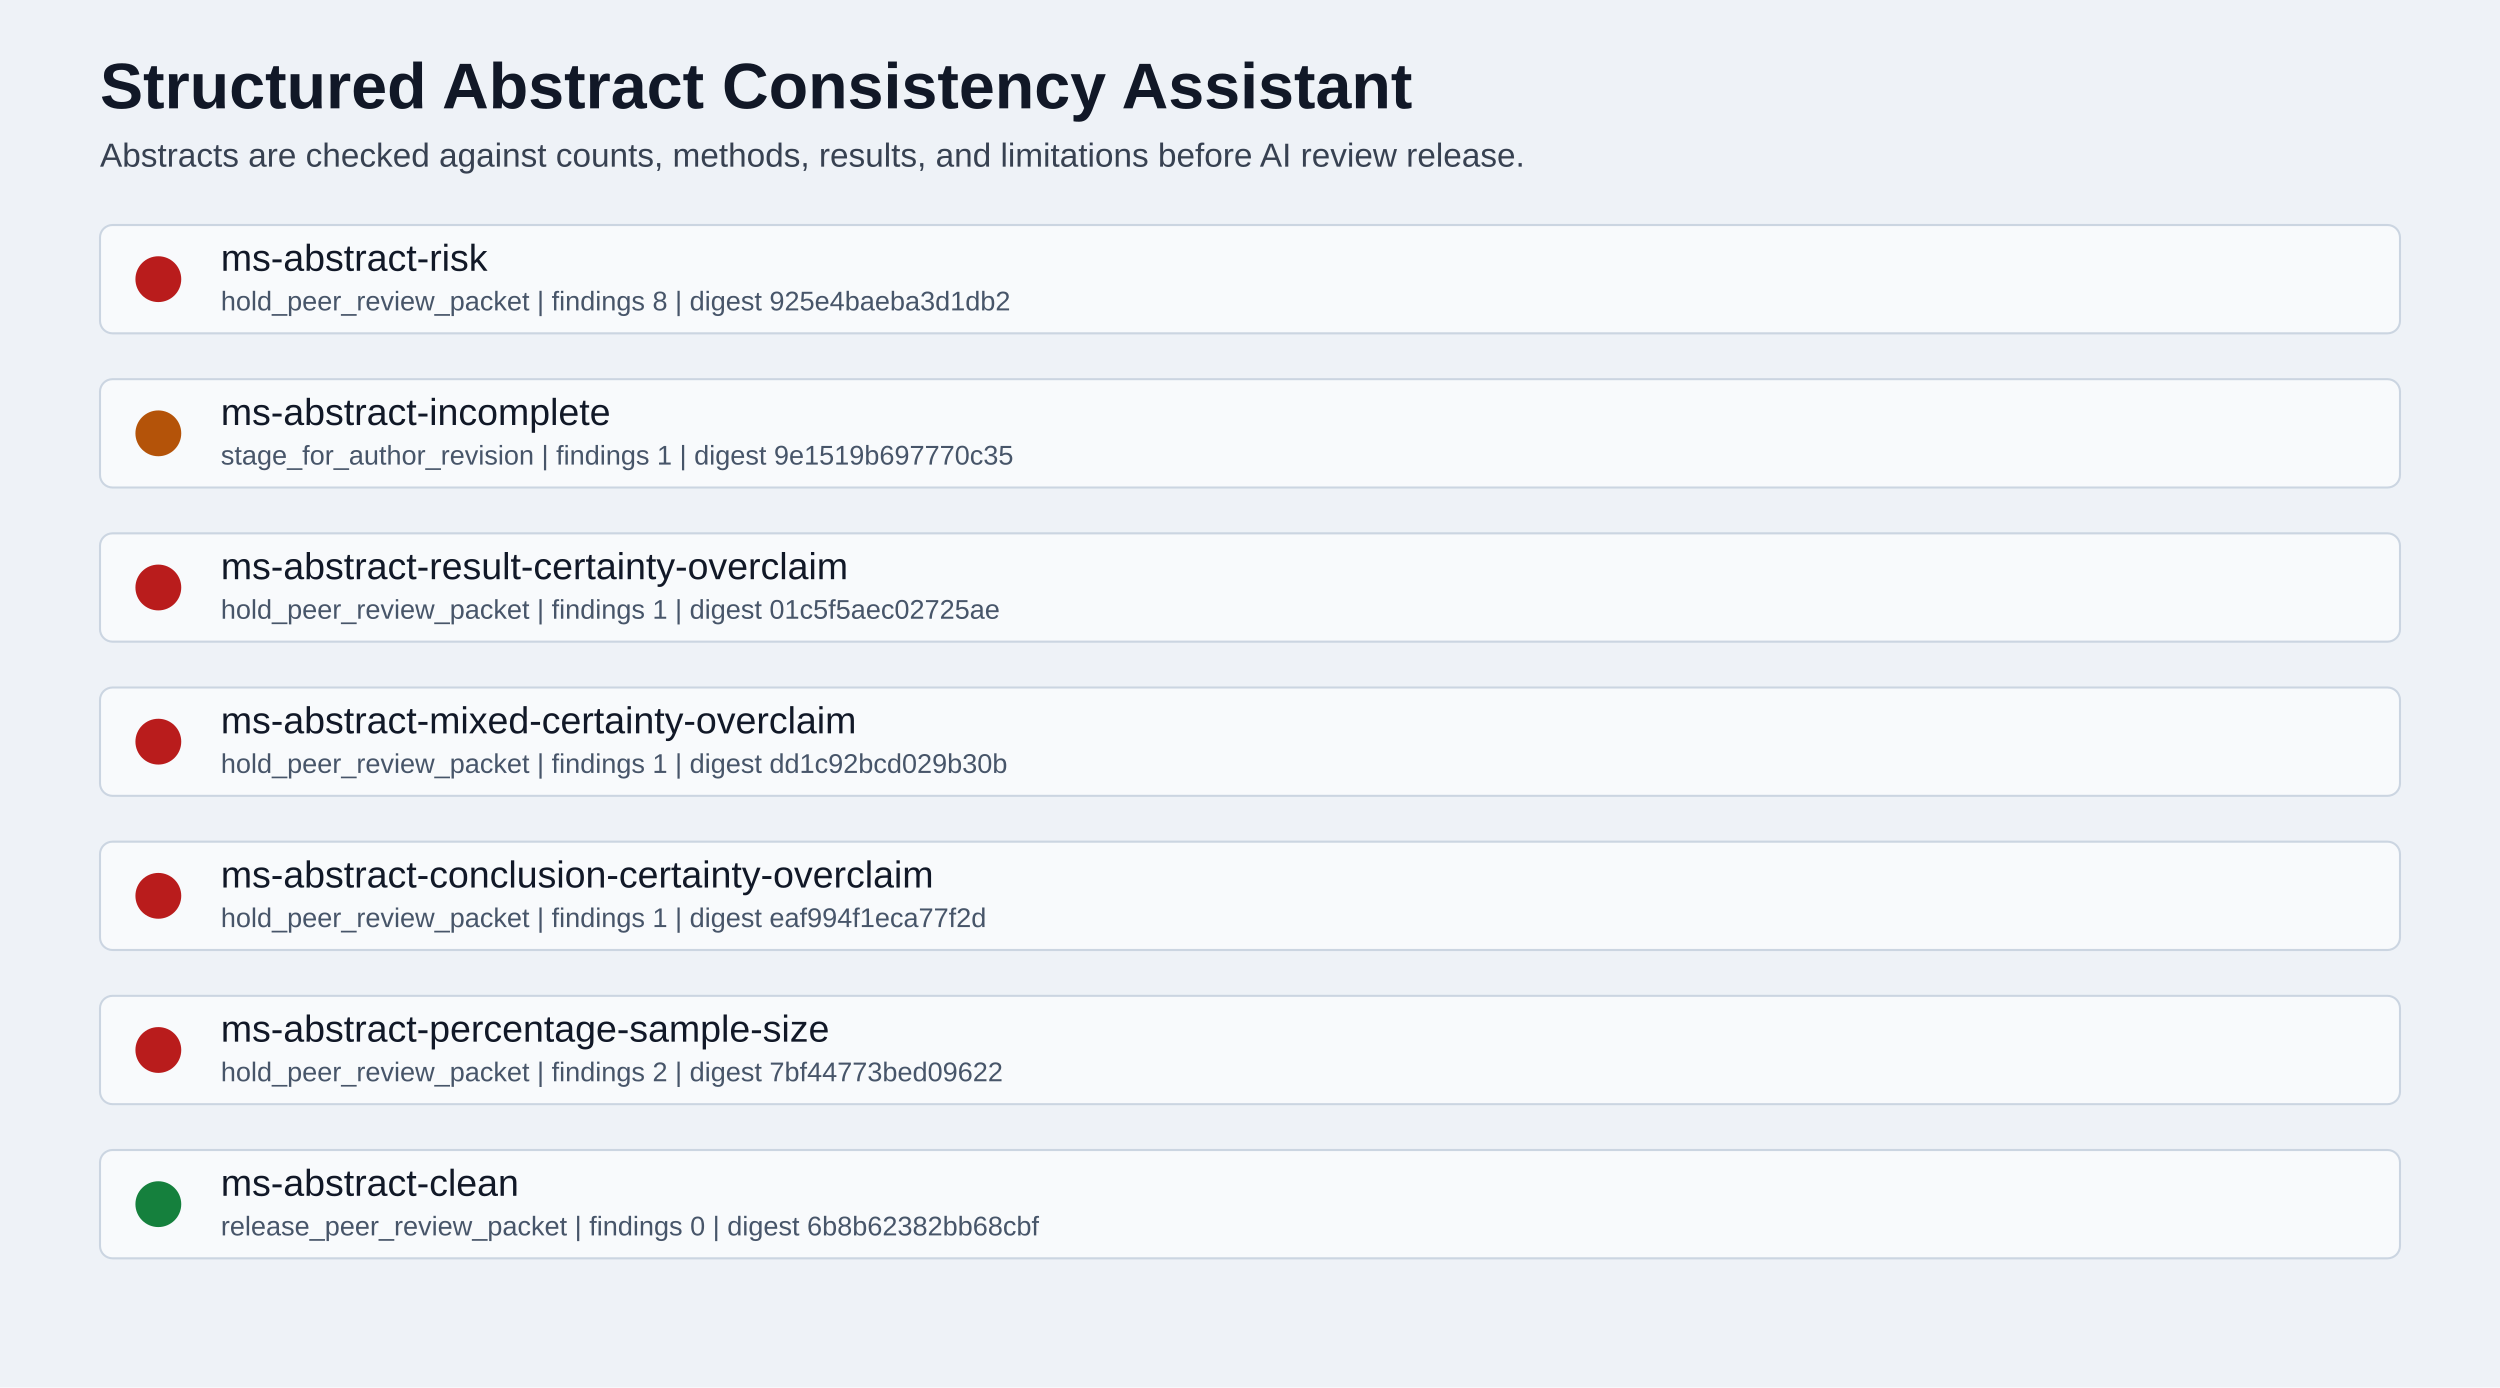
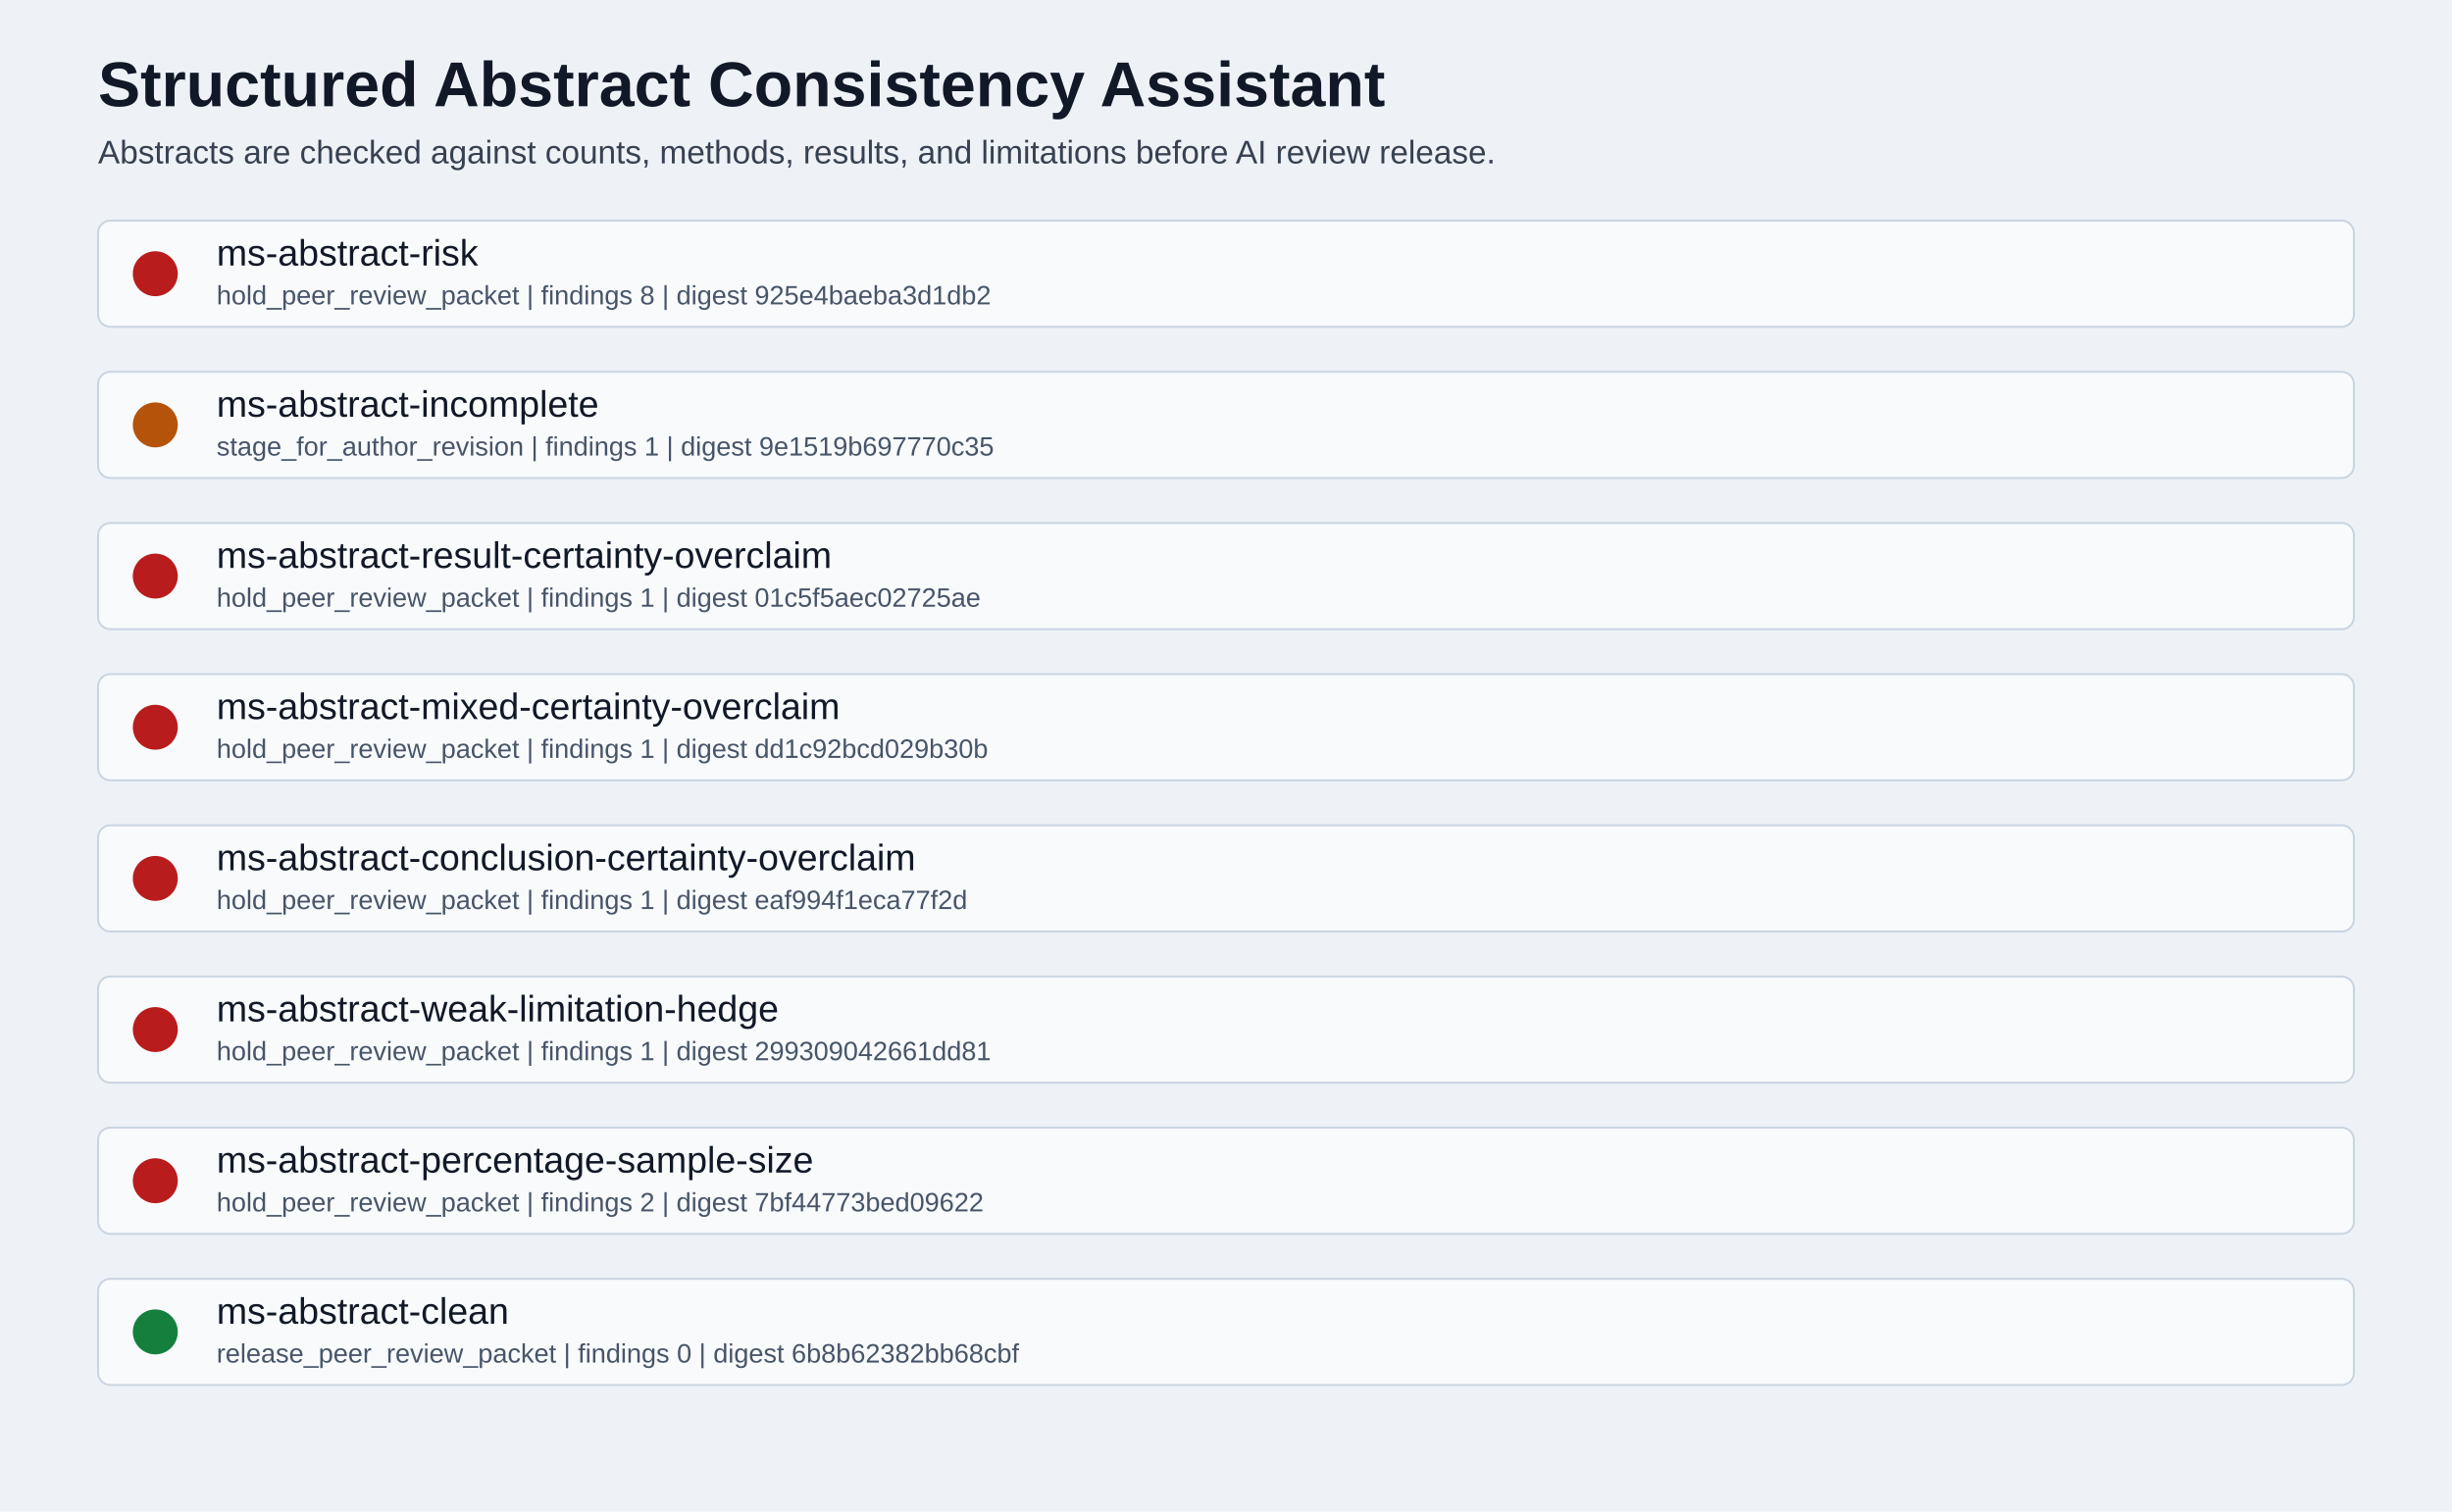
- <svg xmlns="http://www.w3.org/2000/svg" width="1200" height="666" viewBox="0 0 1200 666">
-   <rect width="1200" height="666" fill="#eef2f7" />
+ <svg xmlns="http://www.w3.org/2000/svg" width="1200" height="740" viewBox="0 0 1200 740">
+   <rect width="1200" height="740" fill="#eef2f7" />
  <text x="48" y="52" font-size="31" font-family="Arial" font-weight="700" fill="#111827">Structured Abstract Consistency Assistant</text>
  <text x="48" y="80" font-size="16" font-family="Arial" fill="#374151">Abstracts are checked against counts, methods, results, and limitations before AI review release.</text>
  <g transform="translate(48 108)">
    <rect width="1104" height="52" rx="6" fill="#f8fafc" stroke="#cbd5e1" />
    <circle cx="28" cy="26" r="11" fill="#b91c1c" />
    <text x="58" y="22" font-size="18" font-family="Arial" fill="#111827">ms-abstract-risk</text>
    <text x="58" y="41" font-size="13" font-family="Arial" fill="#475569">hold_peer_review_packet | findings 8 | digest 925e4baeba3d1db2</text>
  </g>
  <g transform="translate(48 182)">
    <rect width="1104" height="52" rx="6" fill="#f8fafc" stroke="#cbd5e1" />
    <circle cx="28" cy="26" r="11" fill="#b45309" />
    <text x="58" y="22" font-size="18" font-family="Arial" fill="#111827">ms-abstract-incomplete</text>
    <text x="58" y="41" font-size="13" font-family="Arial" fill="#475569">stage_for_author_revision | findings 1 | digest 9e1519b697770c35</text>
  </g>
  <g transform="translate(48 256)">
    <rect width="1104" height="52" rx="6" fill="#f8fafc" stroke="#cbd5e1" />
    <circle cx="28" cy="26" r="11" fill="#b91c1c" />
    <text x="58" y="22" font-size="18" font-family="Arial" fill="#111827">ms-abstract-result-certainty-overclaim</text>
    <text x="58" y="41" font-size="13" font-family="Arial" fill="#475569">hold_peer_review_packet | findings 1 | digest 01c5f5aec02725ae</text>
  </g>
  <g transform="translate(48 330)">
    <rect width="1104" height="52" rx="6" fill="#f8fafc" stroke="#cbd5e1" />
    <circle cx="28" cy="26" r="11" fill="#b91c1c" />
    <text x="58" y="22" font-size="18" font-family="Arial" fill="#111827">ms-abstract-mixed-certainty-overclaim</text>
    <text x="58" y="41" font-size="13" font-family="Arial" fill="#475569">hold_peer_review_packet | findings 1 | digest dd1c92bcd029b30b</text>
  </g>
  <g transform="translate(48 404)">
    <rect width="1104" height="52" rx="6" fill="#f8fafc" stroke="#cbd5e1" />
    <circle cx="28" cy="26" r="11" fill="#b91c1c" />
    <text x="58" y="22" font-size="18" font-family="Arial" fill="#111827">ms-abstract-conclusion-certainty-overclaim</text>
    <text x="58" y="41" font-size="13" font-family="Arial" fill="#475569">hold_peer_review_packet | findings 1 | digest eaf994f1eca77f2d</text>
  </g>
  <g transform="translate(48 478)">
    <rect width="1104" height="52" rx="6" fill="#f8fafc" stroke="#cbd5e1" />
    <circle cx="28" cy="26" r="11" fill="#b91c1c" />
+     <text x="58" y="22" font-size="18" font-family="Arial" fill="#111827">ms-abstract-weak-limitation-hedge</text>
+     <text x="58" y="41" font-size="13" font-family="Arial" fill="#475569">hold_peer_review_packet | findings 1 | digest 299309042661dd81</text>
+   </g>
+   <g transform="translate(48 552)">
+     <rect width="1104" height="52" rx="6" fill="#f8fafc" stroke="#cbd5e1" />
+     <circle cx="28" cy="26" r="11" fill="#b91c1c" />
    <text x="58" y="22" font-size="18" font-family="Arial" fill="#111827">ms-abstract-percentage-sample-size</text>
    <text x="58" y="41" font-size="13" font-family="Arial" fill="#475569">hold_peer_review_packet | findings 2 | digest 7bf44773bed09622</text>
  </g>
-   <g transform="translate(48 552)">
+   <g transform="translate(48 626)">
    <rect width="1104" height="52" rx="6" fill="#f8fafc" stroke="#cbd5e1" />
    <circle cx="28" cy="26" r="11" fill="#15803d" />
    <text x="58" y="22" font-size="18" font-family="Arial" fill="#111827">ms-abstract-clean</text>
    <text x="58" y="41" font-size="13" font-family="Arial" fill="#475569">release_peer_review_packet | findings 0 | digest 6b8b62382bb68cbf</text>
  </g>
</svg>
